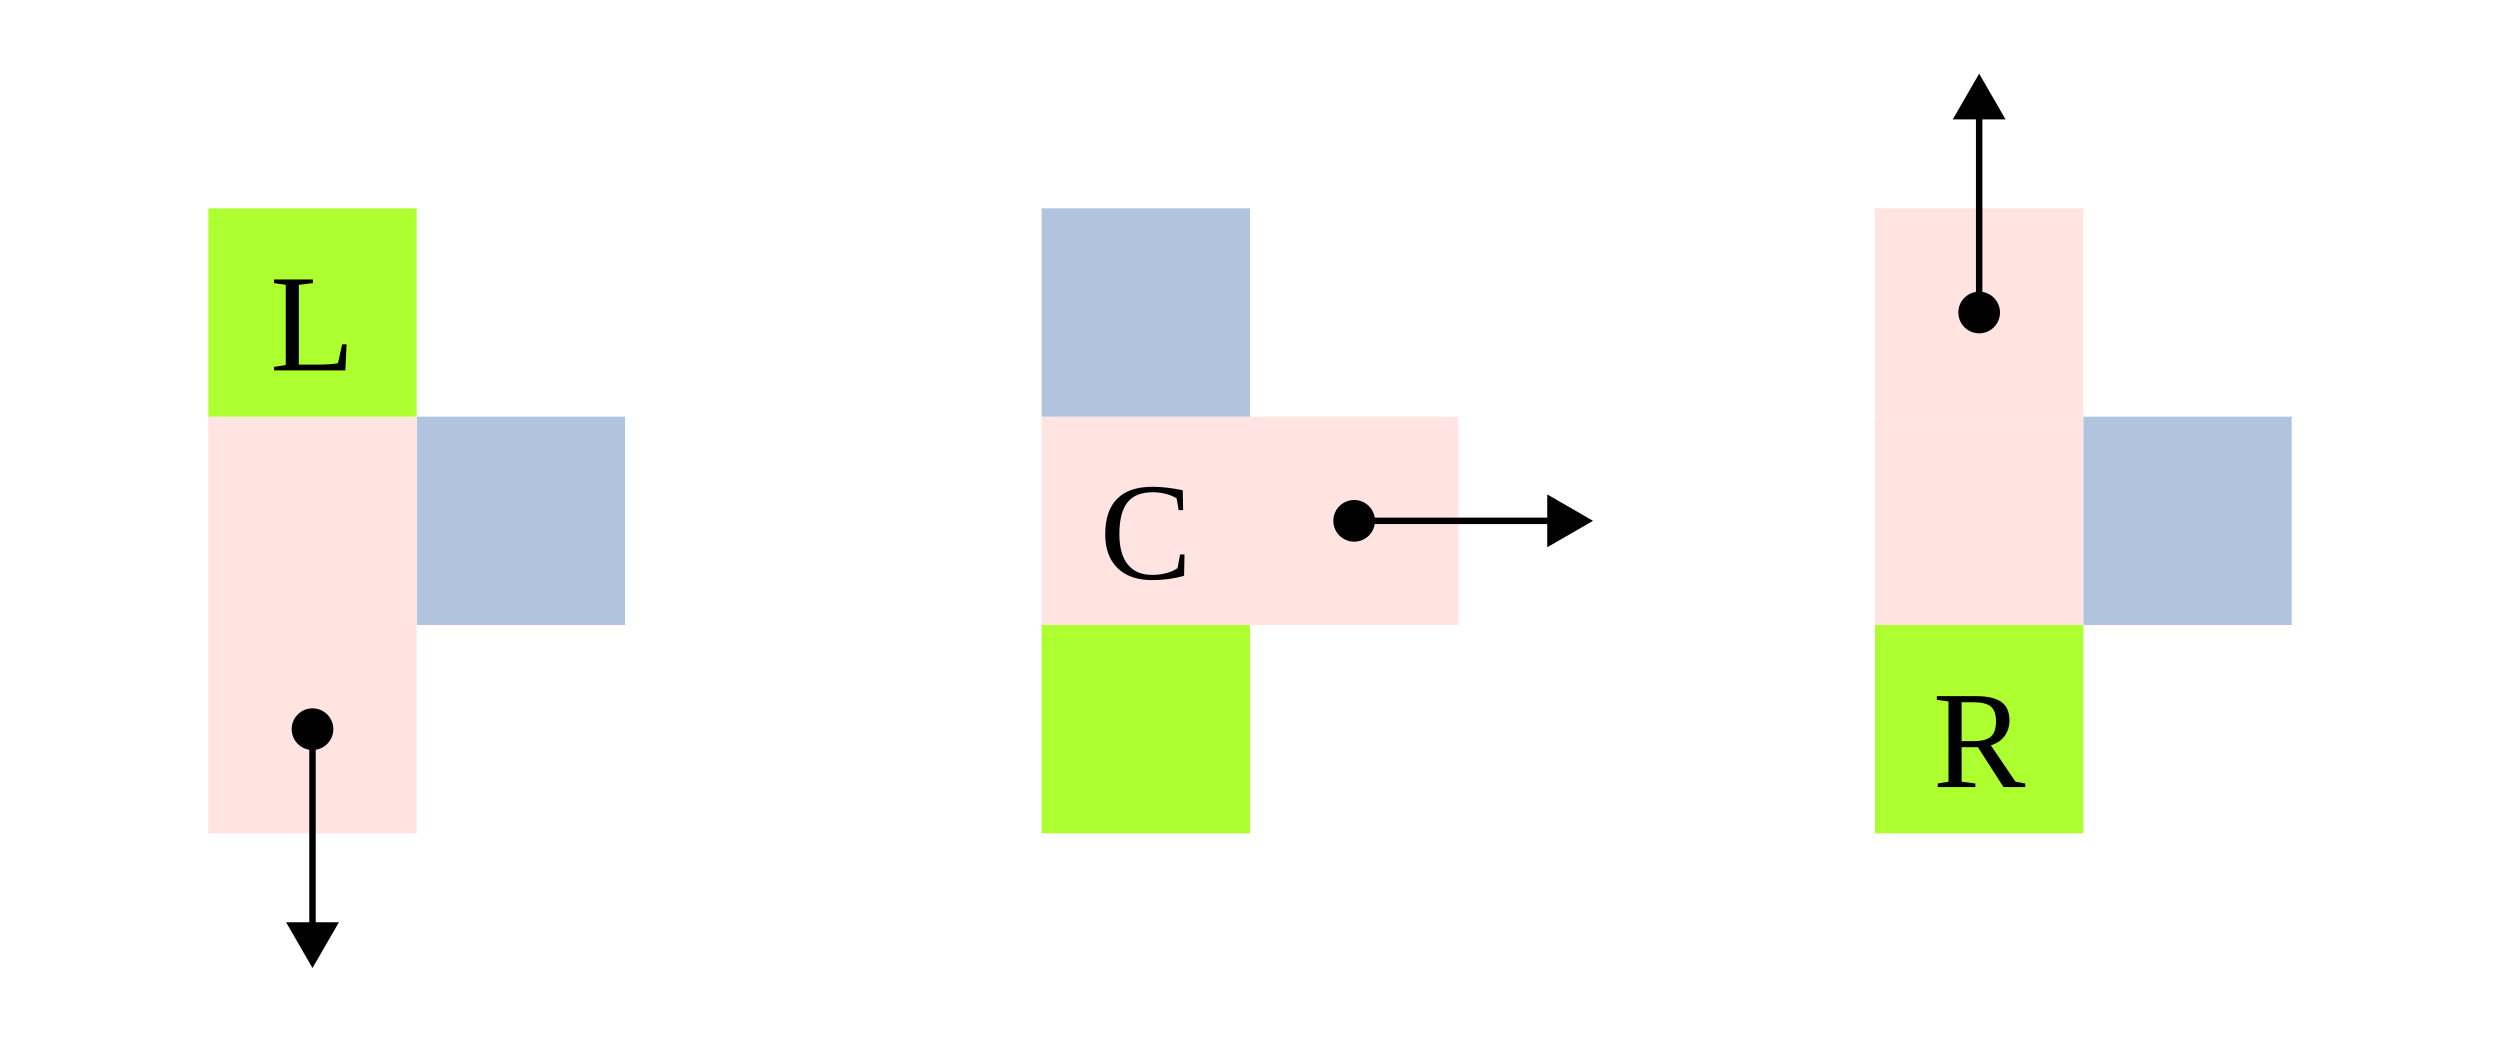
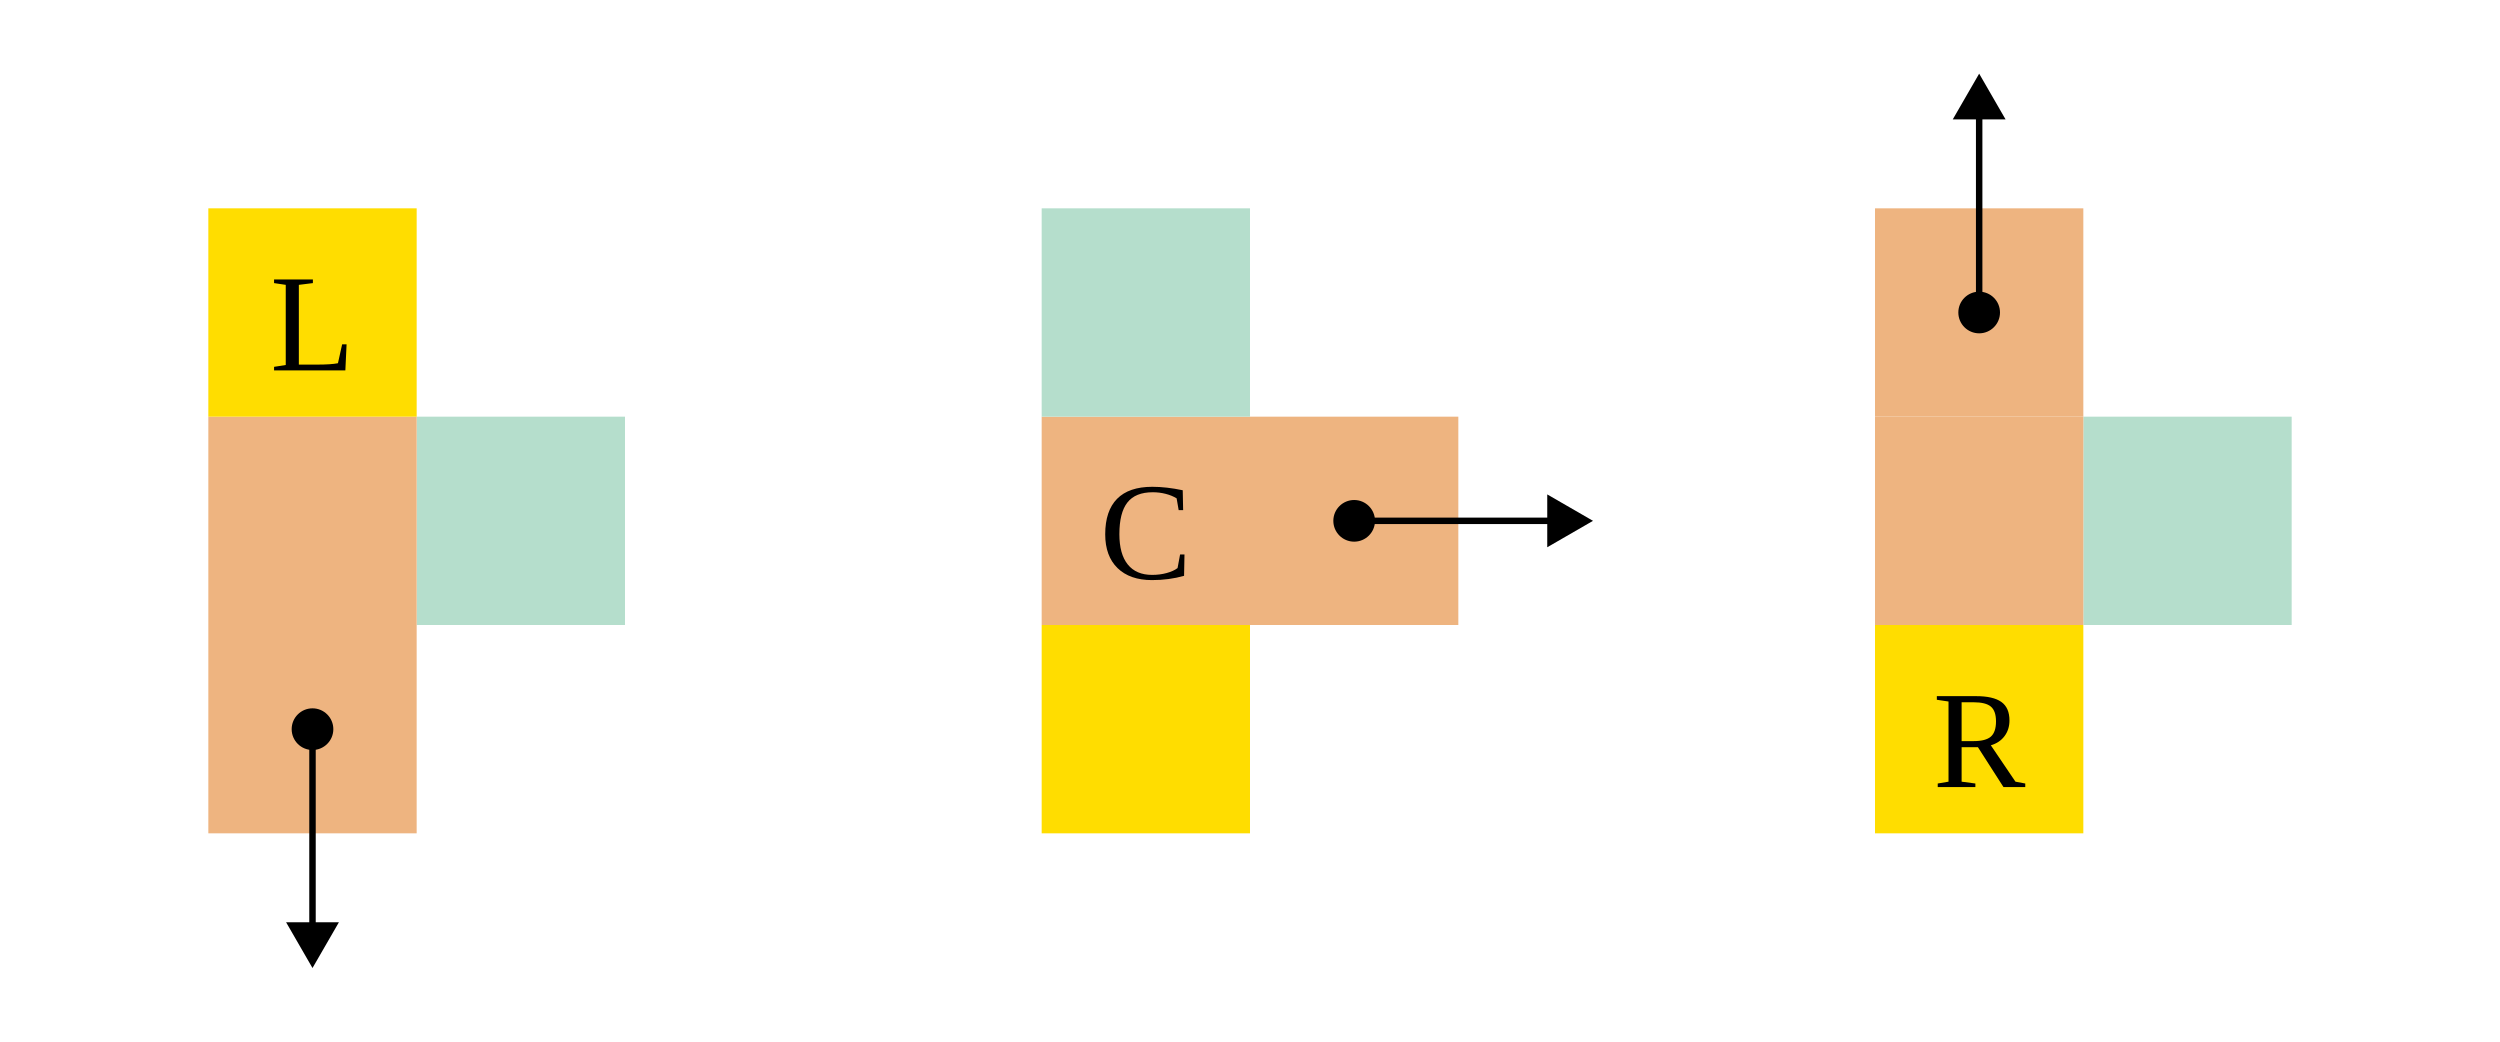
<svg xmlns="http://www.w3.org/2000/svg" viewBox="0.0 0.0 960.0 400.0" height="400" font-size="1" stroke-opacity="1" width="960" stroke="rgb(0,0,0)" version="1.1">
  <defs />
-   <g stroke-linecap="butt" fill="rgb(173,255,47)" stroke-miterlimit="10.0" stroke-width="0.0" fill-opacity="1.0" stroke-opacity="1.0" stroke-linejoin="miter" stroke="rgb(0,0,0)">
+   <g stroke-linecap="butt" fill="rgb(255,221,0)" stroke-miterlimit="10.0" stroke-width="0.0" fill-opacity="1.0" stroke-opacity="1.0" stroke-linejoin="miter" stroke="rgb(0,0,0)">
    <path d="M 800,320 l -0,-80 h -80 l -0,80 Z" />
  </g>
  <g stroke-linecap="butt" fill="rgb(0,0,0)" font-size="53.333px" stroke-miterlimit="10.0" stroke-width="0.0" fill-opacity="1.0" stroke-opacity="1.0" stroke-linejoin="miter" stroke="rgb(0,0,0)">
    <text transform="matrix(1,0,0,1,760,290)" dominant-baseline="middle" text-anchor="middle" stroke="none">R</text>
  </g>
-   <g stroke-linecap="butt" fill="rgb(176,196,222)" stroke-miterlimit="10.0" stroke-width="0.0" fill-opacity="1.0" stroke-opacity="1.0" stroke-linejoin="miter" stroke="rgb(0,0,0)">
+   <g stroke-linecap="butt" fill="rgb(181,222,204)" stroke-miterlimit="10.0" stroke-width="0.0" fill-opacity="1.0" stroke-opacity="1.0" stroke-linejoin="miter" stroke="rgb(0,0,0)">
    <path d="M 880,240 l -0,-80 h -80 l -0,80 Z" />
  </g>
-   <g stroke-linecap="butt" fill="rgb(255,228,225)" stroke-miterlimit="10.0" stroke-width="0.0" fill-opacity="1.0" stroke-opacity="1.0" stroke-linejoin="miter" stroke="rgb(0,0,0)">
+   <g stroke-linecap="butt" fill="rgb(238,180,128)" stroke-miterlimit="10.0" stroke-width="0.0" fill-opacity="1.0" stroke-opacity="1.0" stroke-linejoin="miter" stroke="rgb(0,0,0)">
    <path d="M 800,240 l -0,-80 h -80 l -0,80 Z" />
  </g>
-   <g stroke-linecap="butt" fill="rgb(255,228,225)" stroke-miterlimit="10.0" stroke-width="0.0" fill-opacity="1.0" stroke-opacity="1.0" stroke-linejoin="miter" stroke="rgb(0,0,0)">
+   <g stroke-linecap="butt" fill="rgb(238,180,128)" stroke-miterlimit="10.0" stroke-width="0.0" fill-opacity="1.0" stroke-opacity="1.0" stroke-linejoin="miter" stroke="rgb(0,0,0)">
    <path d="M 800,160 l -0,-80 h -80 l -0,80 Z" />
  </g>
  <g stroke-linecap="butt" fill="rgb(0,0,0)" stroke-miterlimit="10.0" stroke-width="0.0" fill-opacity="1.0" stroke-opacity="1.0" stroke-linejoin="miter" stroke="rgb(0,0,0)">
    <path d="M 768,120 c 0,-4.418 -3.582,-8 -8 -8c -4.418,-0 -8,3.582 -8 8c -0,4.418 3.582,8 8 8c 4.418,0 8,-3.582 8 -8Z" />
  </g>
  <g stroke-linecap="butt" fill="rgb(0,0,0)" stroke-miterlimit="10.0" stroke-width="2.479" fill-opacity="1.0" stroke-opacity="1.0" stroke-linejoin="miter" stroke="rgb(0,0,0)">
    <path d="M 768,44.619 l -8,-13.856 l -8,13.856 Z" />
  </g>
  <g stroke-linecap="butt" fill="rgb(0,0,0)" stroke-miterlimit="10.0" stroke-width="2.479" fill-opacity="0.0" stroke-opacity="1.0" stroke-linejoin="miter" stroke="rgb(0,0,0)">
    <path d="M 760,120 v -80 " />
  </g>
-   <g stroke-linecap="butt" fill="rgb(173,255,47)" stroke-miterlimit="10.0" stroke-width="0.0" fill-opacity="1.0" stroke-opacity="1.0" stroke-linejoin="miter" stroke="rgb(0,0,0)">
+   <g stroke-linecap="butt" fill="rgb(255,221,0)" stroke-miterlimit="10.0" stroke-width="0.0" fill-opacity="1.0" stroke-opacity="1.0" stroke-linejoin="miter" stroke="rgb(0,0,0)">
    <path d="M 480,320 l -0,-80 h -80 l -0,80 Z" />
  </g>
-   <g stroke-linecap="butt" fill="rgb(255,228,225)" stroke-miterlimit="10.0" stroke-width="0.0" fill-opacity="1.0" stroke-opacity="1.0" stroke-linejoin="miter" stroke="rgb(0,0,0)">
+   <g stroke-linecap="butt" fill="rgb(238,180,128)" stroke-miterlimit="10.0" stroke-width="0.0" fill-opacity="1.0" stroke-opacity="1.0" stroke-linejoin="miter" stroke="rgb(0,0,0)">
    <path d="M 560,240 l -0,-80 h -80 l -0,80 Z" />
  </g>
  <g stroke-linecap="butt" fill="rgb(0,0,0)" stroke-miterlimit="10.0" stroke-width="0.0" fill-opacity="1.0" stroke-opacity="1.0" stroke-linejoin="miter" stroke="rgb(0,0,0)">
    <path d="M 528,200 c 0,-4.418 -3.582,-8 -8 -8c -4.418,-0 -8,3.582 -8 8c -0,4.418 3.582,8 8 8c 4.418,0 8,-3.582 8 -8Z" />
  </g>
-   <g stroke-linecap="butt" fill="rgb(255,228,225)" stroke-miterlimit="10.0" stroke-width="0.0" fill-opacity="1.0" stroke-opacity="1.0" stroke-linejoin="miter" stroke="rgb(0,0,0)">
+   <g stroke-linecap="butt" fill="rgb(238,180,128)" stroke-miterlimit="10.0" stroke-width="0.0" fill-opacity="1.0" stroke-opacity="1.0" stroke-linejoin="miter" stroke="rgb(0,0,0)">
    <path d="M 480,240 l -0,-80 h -80 l -0,80 Z" />
  </g>
  <g stroke-linecap="butt" fill="rgb(0,0,0)" font-size="53.333px" stroke-miterlimit="10.0" stroke-width="0.0" fill-opacity="1.0" stroke-opacity="1.0" stroke-linejoin="miter" stroke="rgb(0,0,0)">
    <text transform="matrix(1,0,0,1,440,210)" dominant-baseline="middle" text-anchor="middle" stroke="none">C</text>
  </g>
-   <g stroke-linecap="butt" fill="rgb(176,196,222)" stroke-miterlimit="10.0" stroke-width="0.0" fill-opacity="1.0" stroke-opacity="1.0" stroke-linejoin="miter" stroke="rgb(0,0,0)">
+   <g stroke-linecap="butt" fill="rgb(181,222,204)" stroke-miterlimit="10.0" stroke-width="0.0" fill-opacity="1.0" stroke-opacity="1.0" stroke-linejoin="miter" stroke="rgb(0,0,0)">
    <path d="M 480,160 l -0,-80 h -80 l -0,80 Z" />
  </g>
  <g stroke-linecap="butt" fill="rgb(0,0,0)" stroke-miterlimit="10.0" stroke-width="2.479" fill-opacity="1.0" stroke-opacity="1.0" stroke-linejoin="miter" stroke="rgb(0,0,0)">
    <path d="M 595.381,208 l 13.856,-8 l -13.856,-8 Z" />
  </g>
  <g stroke-linecap="butt" fill="rgb(0,0,0)" stroke-miterlimit="10.0" stroke-width="2.479" fill-opacity="0.0" stroke-opacity="1.0" stroke-linejoin="miter" stroke="rgb(0,0,0)">
    <path d="M 520,200 l 80,0 " />
  </g>
-   <g stroke-linecap="butt" fill="rgb(255,228,225)" stroke-miterlimit="10.0" stroke-width="0.0" fill-opacity="1.0" stroke-opacity="1.0" stroke-linejoin="miter" stroke="rgb(0,0,0)">
+   <g stroke-linecap="butt" fill="rgb(238,180,128)" stroke-miterlimit="10.0" stroke-width="0.0" fill-opacity="1.0" stroke-opacity="1.0" stroke-linejoin="miter" stroke="rgb(0,0,0)">
    <path d="M 160,320 l -0,-80 h -80 l -0,80 Z" />
  </g>
  <g stroke-linecap="butt" fill="rgb(0,0,0)" stroke-miterlimit="10.0" stroke-width="0.0" fill-opacity="1.0" stroke-opacity="1.0" stroke-linejoin="miter" stroke="rgb(0,0,0)">
    <path d="M 128,280 c 0,-4.418 -3.582,-8 -8 -8c -4.418,-0 -8,3.582 -8 8c -0,4.418 3.582,8 8 8c 4.418,0 8,-3.582 8 -8Z" />
  </g>
-   <g stroke-linecap="butt" fill="rgb(176,196,222)" stroke-miterlimit="10.0" stroke-width="0.0" fill-opacity="1.0" stroke-opacity="1.0" stroke-linejoin="miter" stroke="rgb(0,0,0)">
+   <g stroke-linecap="butt" fill="rgb(181,222,204)" stroke-miterlimit="10.0" stroke-width="0.0" fill-opacity="1.0" stroke-opacity="1.0" stroke-linejoin="miter" stroke="rgb(0,0,0)">
    <path d="M 240,240 l -0,-80 h -80 l -0,80 Z" />
  </g>
-   <g stroke-linecap="butt" fill="rgb(255,228,225)" stroke-miterlimit="10.0" stroke-width="0.0" fill-opacity="1.0" stroke-opacity="1.0" stroke-linejoin="miter" stroke="rgb(0,0,0)">
+   <g stroke-linecap="butt" fill="rgb(238,180,128)" stroke-miterlimit="10.0" stroke-width="0.0" fill-opacity="1.0" stroke-opacity="1.0" stroke-linejoin="miter" stroke="rgb(0,0,0)">
    <path d="M 160,240 l -0,-80 h -80 l -0,80 Z" />
  </g>
-   <g stroke-linecap="butt" fill="rgb(173,255,47)" stroke-miterlimit="10.0" stroke-width="0.0" fill-opacity="1.0" stroke-opacity="1.0" stroke-linejoin="miter" stroke="rgb(0,0,0)">
+   <g stroke-linecap="butt" fill="rgb(255,221,0)" stroke-miterlimit="10.0" stroke-width="0.0" fill-opacity="1.0" stroke-opacity="1.0" stroke-linejoin="miter" stroke="rgb(0,0,0)">
    <path d="M 160,160 l -0,-80 h -80 l -0,80 Z" />
  </g>
  <g stroke-linecap="butt" fill="rgb(0,0,0)" font-size="53.333px" stroke-miterlimit="10.0" stroke-width="0.0" fill-opacity="1.0" stroke-opacity="1.0" stroke-linejoin="miter" stroke="rgb(0,0,0)">
    <text transform="matrix(1,0,0,1,120,130)" dominant-baseline="middle" text-anchor="middle" stroke="none">L</text>
  </g>
  <g stroke-linecap="butt" fill="rgb(0,0,0)" stroke-miterlimit="10.0" stroke-width="2.479" fill-opacity="1.0" stroke-opacity="1.0" stroke-linejoin="miter" stroke="rgb(0,0,0)">
    <path d="M 112,355.381 l 8,13.856 l 8,-13.856 Z" />
  </g>
  <g stroke-linecap="butt" fill="rgb(0,0,0)" stroke-miterlimit="10.0" stroke-width="2.479" fill-opacity="0.0" stroke-opacity="1.0" stroke-linejoin="miter" stroke="rgb(0,0,0)">
    <path d="M 120,280 l -0,80 " />
  </g>
</svg>
